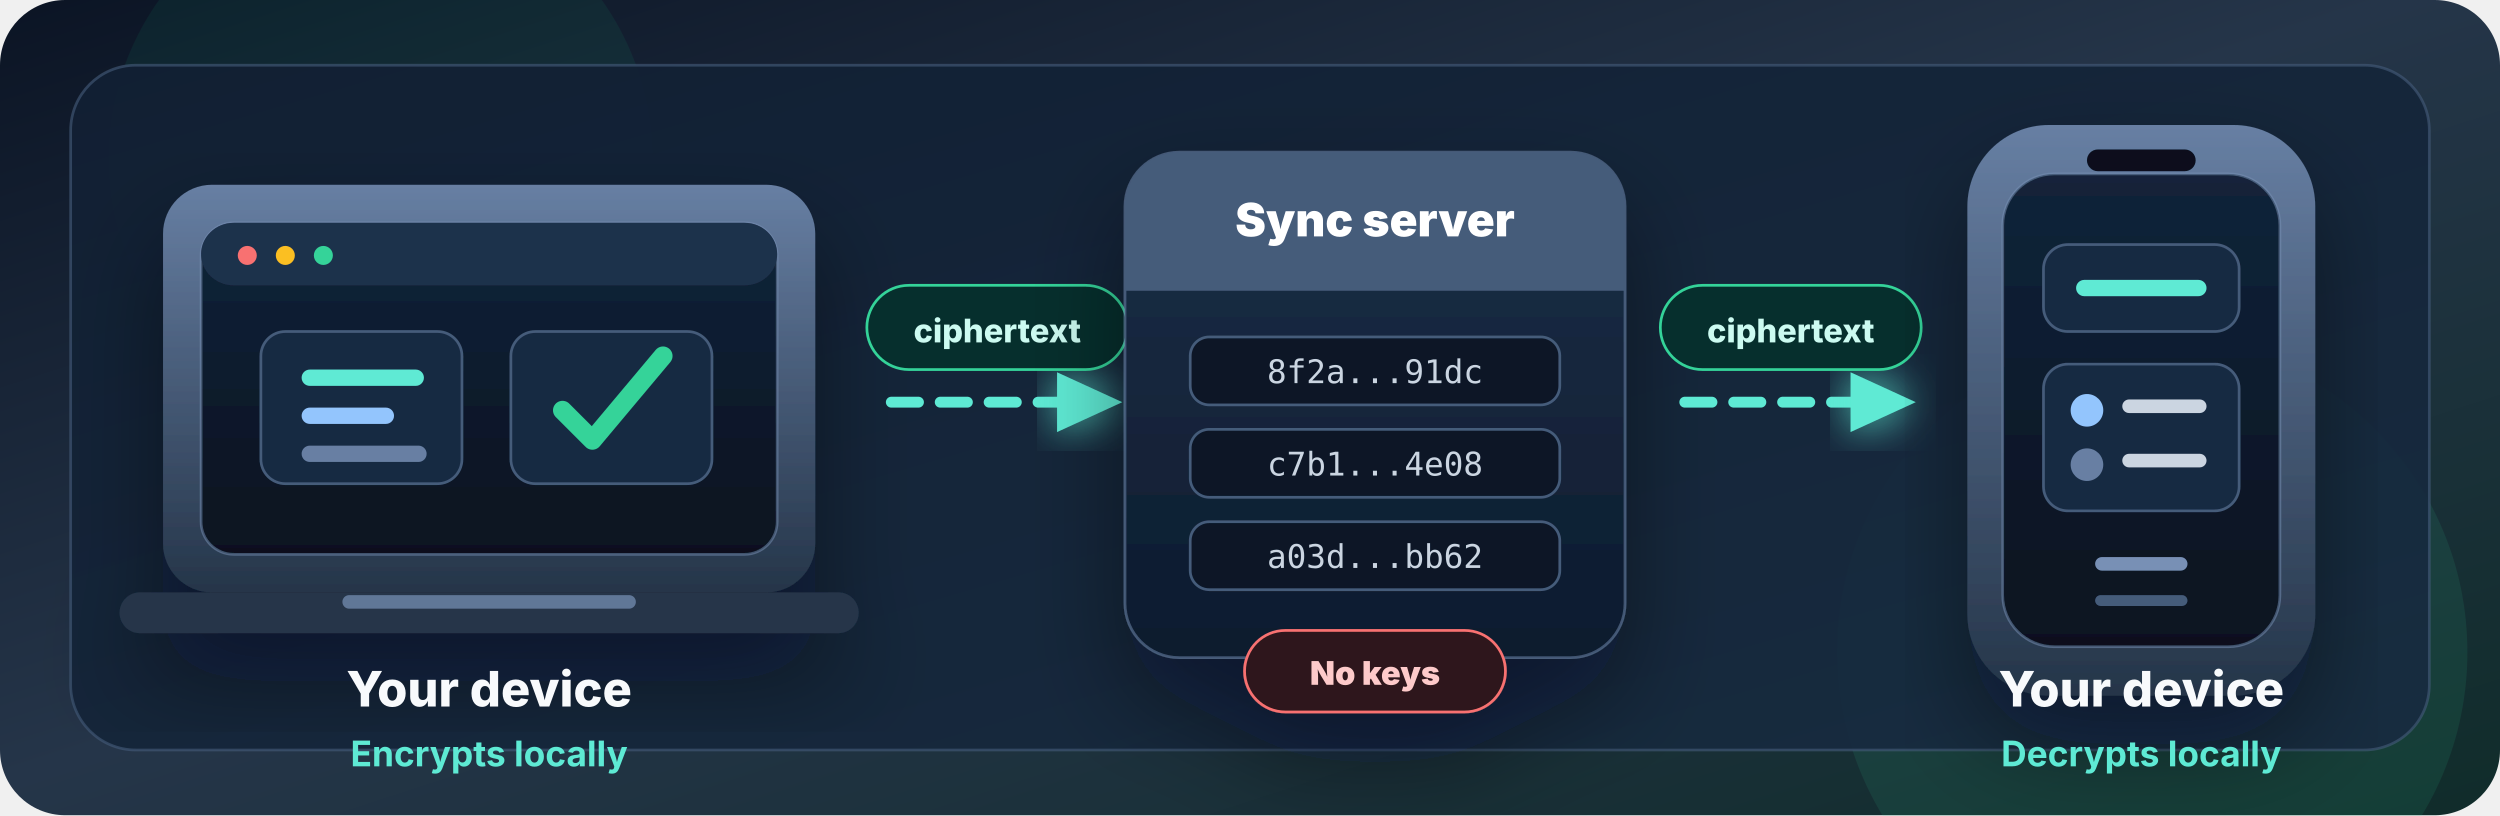
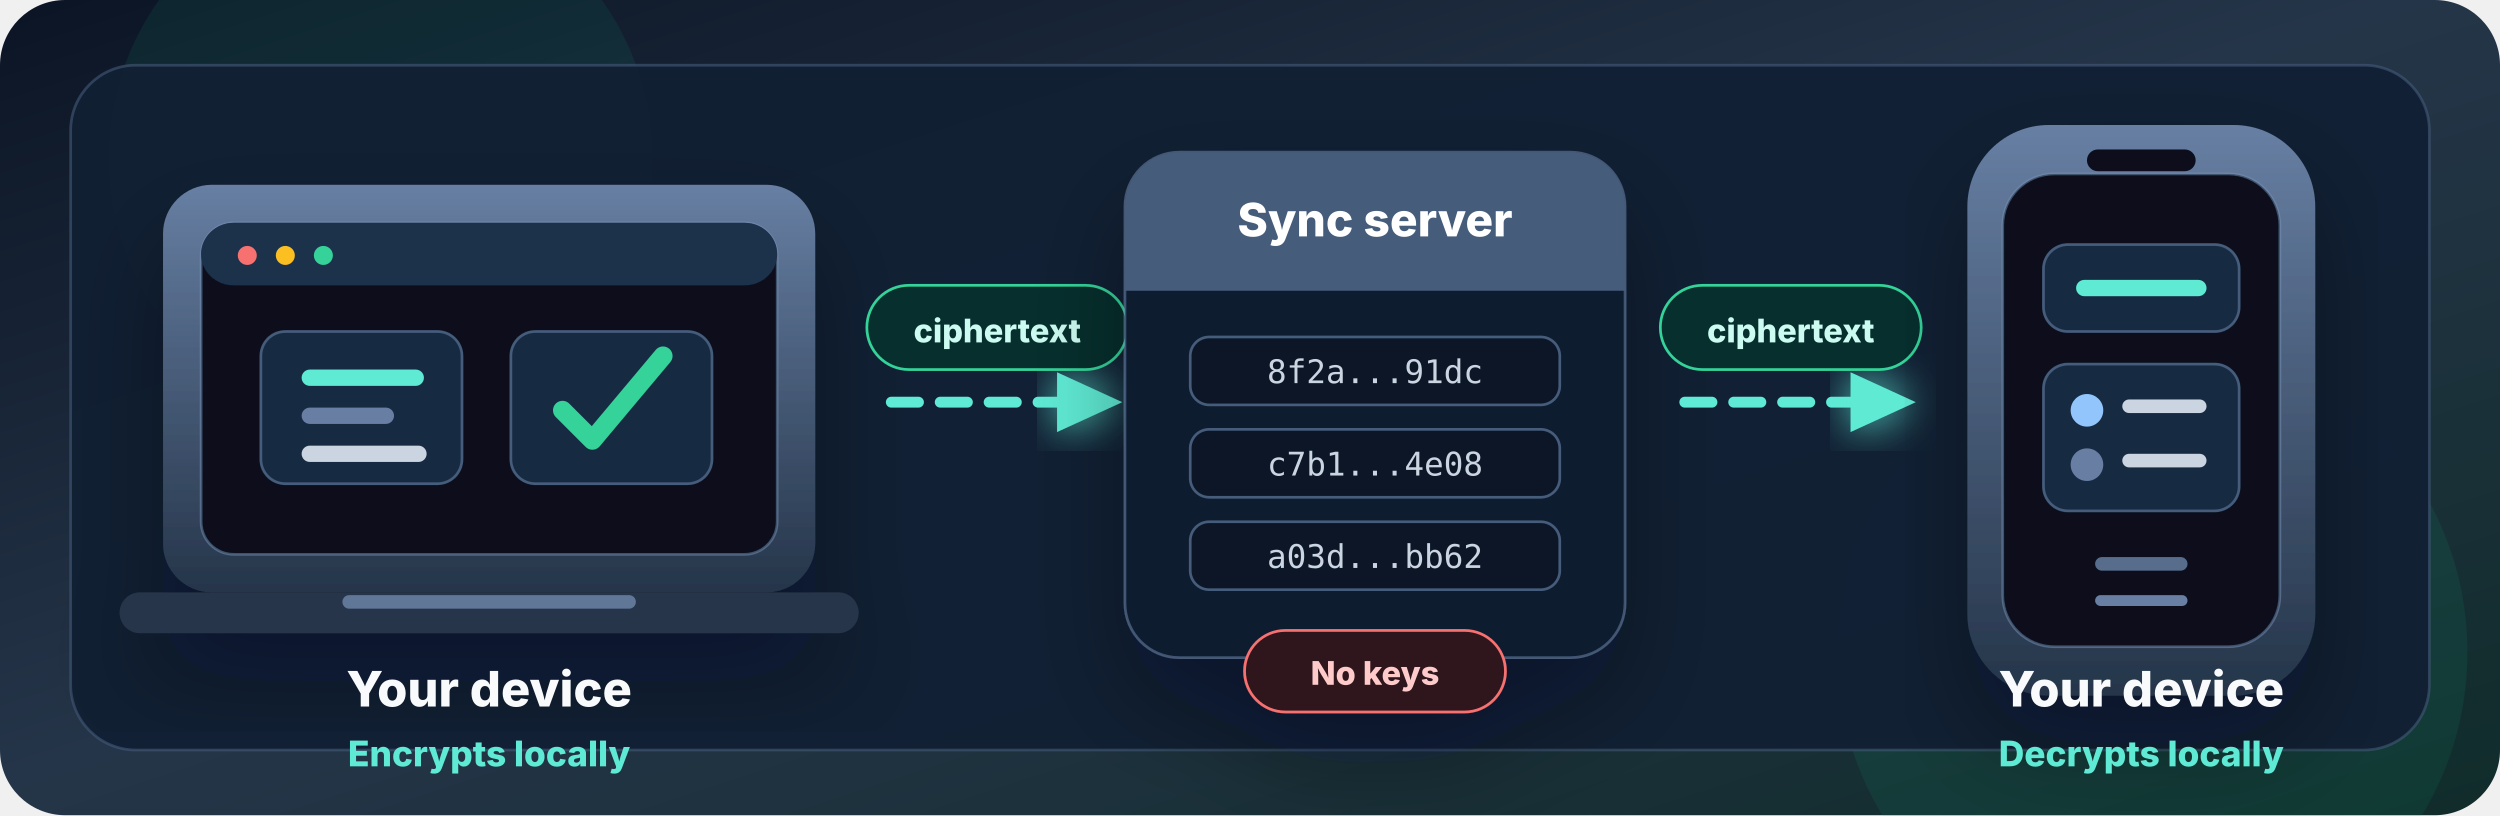
<svg xmlns="http://www.w3.org/2000/svg" viewBox="0 0 920 300" font-family="Inter, ui-sans-serif, system-ui, -apple-system, BlinkMacSystemFont, 'Segoe UI', sans-serif">
  <defs>
-     <linearGradient id="bg" x1="0" y1="0" x2="1" y2="1">
+     <linearGradient id="bgDark" x1="0" y1="0" x2="1" y2="1">
      <stop offset="0" stop-color="#0b1424" />
      <stop offset="0.48" stop-color="#253549" />
      <stop offset="1" stop-color="#102c2a" />
    </linearGradient>
-     <linearGradient id="panel" x1="0" y1="0" x2="1" y2="1">
-       <stop offset="0" stop-color="#111f33" stop-opacity="0.96" />
-       <stop offset="1" stop-color="#172b40" stop-opacity="0.92" />
+     <linearGradient id="bgLight" x1="0" y1="0" x2="1" y2="1">
+       <stop offset="0" stop-color="#f8fafc" />
+       <stop offset="0.52" stop-color="#eef6ff" />
+       <stop offset="1" stop-color="#ecfdf5" />
    </linearGradient>
-     <linearGradient id="device" x1="0" y1="0" x2="0" y2="1">
+     <linearGradient id="deviceDark" x1="0" y1="0" x2="0" y2="1">
      <stop offset="0" stop-color="#677fa3" />
      <stop offset="1" stop-color="#253549" />
    </linearGradient>
-     <linearGradient id="screen" x1="0" y1="0" x2="0" y2="1">
-       <stop offset="0" stop-color="#12243a" />
-       <stop offset="1" stop-color="#07111f" />
-     </linearGradient>
-     <linearGradient id="server" x1="0" y1="0" x2="0" y2="1">
-       <stop offset="0" stop-color="#1b2f48" />
-       <stop offset="1" stop-color="#0d1b2e" />
-     </linearGradient>
-     <linearGradient id="teal" x1="0" y1="0" x2="0" y2="1">
-       <stop offset="0" stop-color="#5eead4" />
-       <stop offset="1" stop-color="#10b981" />
+     <linearGradient id="deviceLight" x1="0" y1="0" x2="0" y2="1">
+       <stop offset="0" stop-color="#455b7a" />
+       <stop offset="1" stop-color="#253549" />
    </linearGradient>
    <filter id="shadow" x="-18%" y="-18%" width="136%" height="140%">
-       <feDropShadow dx="0" dy="18" stdDeviation="18" flood-color="#020617" flood-opacity="0.42" />
+       <feDropShadow dx="0" dy="18" stdDeviation="18" flood-color="#020617" flood-opacity="0.34" />
    </filter>
    <filter id="glow" x="-30%" y="-30%" width="160%" height="160%">
      <feGaussianBlur stdDeviation="8" result="blur" />
      <feMerge>
        <feMergeNode in="blur" />
        <feMergeNode in="SourceGraphic" />
      </feMerge>
    </filter>
  </defs>
-   <rect width="920" height="300" rx="24" fill="url(#bg)" />
-   <circle cx="140" cy="58" r="100" fill="#10b981" opacity="0.08" />
-   <circle cx="792" cy="240" r="116" fill="#34d399" opacity="0.10" />
-   <rect x="26" y="24" width="868" height="252" rx="24" fill="url(#panel)" stroke="#455b7a" stroke-opacity="0.62" />
+   <style>
+     .bg { fill: url(#bgDark); }
+     .halo { fill: #10b981; opacity: 0.09; }
+     .panel { fill: #111f33; opacity: 0.96; stroke: #455b7a; stroke-opacity: 0.62; }
+     .device { fill: url(#deviceDark); }
+     .screen { fill: #07111f; stroke: #7890b5; stroke-opacity: 0.52; }
+     .chrome { fill: #1e314c; }
+     .card { fill: #172a43; stroke: #455b7a; }
+     .server { fill: #0d1b2e; stroke: #677fa3; stroke-opacity: 0.58; }
+     .server-head { fill: #455b7a; }
+     .rack { fill: #0b1728; stroke: #455b7a; }
+     .device-base { fill: #253549; }
+     .track { fill: #7890b5; opacity: 0.72; }
+     .title { fill: #f8fafc; }
+     .accent { fill: #5eead4; }
+     .muted-line { fill: #cbd5e1; }
+     .secondary-line { fill: #677fa3; }
+     .code { fill: #cbd5e1; }
+     .arrow { stroke: #5eead4; }
+     .arrow-head { fill: #5eead4; }
+     .arrow-chip { fill: #062f2d; stroke: #34d399; }
+     .arrow-text { fill: #ccfbf1; }
+     .danger-bg { fill: #2d171b; stroke: #f87171; }
+     .danger-text { fill: #fecaca; }
+     .notch { fill: #07111f; }
+ 
+     @media (prefers-color-scheme: light) {
+       .bg { fill: url(#bgLight); }
+       .halo { opacity: 0.10; }
+       .panel { fill: #ffffff; opacity: 0.86; stroke: #c7d5e5; stroke-opacity: 1; }
+       .device { fill: url(#deviceLight); }
+       .screen { fill: #f8fafc; stroke: #c7d5e5; stroke-opacity: 1; }
+       .chrome { fill: #e2e8f0; }
+       .card { fill: #ffffff; stroke: #d6e3f0; }
+       .server { fill: #ffffff; stroke: #c7d5e5; stroke-opacity: 1; }
+       .server-head { fill: #253549; }
+       .rack { fill: #f1f5f9; stroke: #d6e3f0; }
+       .device-base { fill: #253549; }
+       .title { fill: #0f172a; }
+       .accent { fill: #047857; }
+       .muted-line { fill: #64748b; }
+       .secondary-line { fill: #93c5fd; }
+       .code { fill: #64748b; }
+       .arrow { stroke: #10b981; }
+       .arrow-head { fill: #10b981; }
+       .arrow-chip { fill: #ecfdf5; stroke: #34d399; }
+       .arrow-text { fill: #047857; }
+       .danger-bg { fill: #fef2f2; stroke: #f87171; }
+       .danger-text { fill: #b91c1c; }
+       .notch { fill: #172033; }
+     }
+   </style>
+   <rect class="bg" width="920" height="300" rx="24" />
+   <circle class="halo" cx="140" cy="58" r="100" />
+   <circle class="halo" cx="792" cy="240" r="116" />
+   <rect class="panel" x="26" y="24" width="868" height="252" rx="24" />
  <g filter="url(#shadow)">
-     <rect x="60" y="68" width="240" height="150" rx="18" fill="url(#device)" />
-     <rect x="74" y="82" width="212" height="122" rx="12" fill="url(#screen)" stroke="#7890b5" stroke-opacity="0.52" />
-     <rect x="74" y="82" width="212" height="23" rx="12" fill="#1e314c" />
+     <rect class="device" x="60" y="68" width="240" height="150" rx="18" />
+     <rect class="screen" x="74" y="82" width="212" height="122" rx="12" />
+     <rect class="chrome" x="74" y="82" width="212" height="23" rx="12" />
    <circle cx="91" cy="94" r="3.5" fill="#f87171" />
    <circle cx="105" cy="94" r="3.5" fill="#fbbf24" />
    <circle cx="119" cy="94" r="3.5" fill="#34d399" />
-     <rect x="96" y="122" width="74" height="56" rx="9" fill="#172a43" stroke="#455b7a" />
+     <rect class="card" x="96" y="122" width="74" height="56" rx="9" />
    <rect x="111" y="136" width="45" height="6" rx="3" fill="#5eead4" />
-     <rect x="111" y="150" width="34" height="6" rx="3" fill="#93c5fd" />
-     <rect x="111" y="164" width="46" height="6" rx="3" fill="#677fa3" />
-     <rect x="188" y="122" width="74" height="56" rx="9" fill="#172a43" stroke="#455b7a" />
+     <rect class="secondary-line" x="111" y="150" width="34" height="6" rx="3" />
+     <rect class="muted-line" x="111" y="164" width="46" height="6" rx="3" />
+     <rect class="card" x="188" y="122" width="74" height="56" rx="9" />
    <path d="M207 151 l11 11 26 -31" fill="none" stroke="#34d399" stroke-width="7" stroke-linecap="round" stroke-linejoin="round" />
-     <rect x="44" y="218" width="272" height="15" rx="7.5" fill="#253549" />
-     <rect x="126" y="219" width="108" height="5" rx="2.5" fill="#7890b5" opacity="0.72" />
+     <rect class="device-base" x="44" y="218" width="272" height="15" rx="7.5" />
+     <rect class="track" x="126" y="219" width="108" height="5" rx="2.5" />
  </g>
-   <text x="180" y="260" text-anchor="middle" font-size="18" font-weight="800" fill="#f8fafc">Your device</text>
-   <text x="180" y="282" text-anchor="middle" font-size="13" font-weight="750" fill="#5eead4">Encrypts locally</text>
-   <path d="M328 148 H391" stroke="#5eead4" stroke-width="4" stroke-linecap="round" stroke-dasharray="10 8" />
-   <path d="M389 137 L413 148 L389 159 Z" fill="#5eead4" filter="url(#glow)" />
-   <rect x="319" y="105" width="96" height="31" rx="15.5" fill="#062f2d" stroke="#34d399" />
-   <text x="367" y="126" text-anchor="middle" font-size="12" font-weight="800" fill="#ccfbf1">ciphertext</text>
+   <text class="title" x="180" y="260" text-anchor="middle" font-size="18" font-weight="800">Your device</text>
+   <text class="accent" x="180" y="282" text-anchor="middle" font-size="13" font-weight="800">Encrypts locally</text>
+   <path class="arrow" d="M328 148 H391" stroke-width="4" stroke-linecap="round" stroke-dasharray="10 8" />
+   <path class="arrow-head" d="M389 137 L413 148 L389 159 Z" filter="url(#glow)" />
+   <rect class="arrow-chip" x="319" y="105" width="96" height="31" rx="15.5" />
+   <text class="arrow-text" x="367" y="126" text-anchor="middle" font-size="12" font-weight="800">ciphertext</text>
  <g filter="url(#shadow)">
-     <rect x="414" y="56" width="184" height="186" rx="20" fill="url(#server)" stroke="#677fa3" stroke-opacity="0.58" />
-     <rect x="414" y="56" width="184" height="50" rx="20" fill="#455b7a" />
-     <rect x="414" y="87" width="184" height="20" fill="#455b7a" />
-     <text x="506" y="87" text-anchor="middle" fill="#ffffff" font-size="17" font-weight="850">Sync server</text>
-     <rect x="438" y="124" width="136" height="25" rx="7" fill="#0b1728" stroke="#455b7a" />
-     <rect x="438" y="158" width="136" height="25" rx="7" fill="#0b1728" stroke="#455b7a" />
-     <rect x="438" y="192" width="136" height="25" rx="7" fill="#0b1728" stroke="#455b7a" />
-     <text x="506" y="141" text-anchor="middle" font-size="12" font-family="ui-monospace, SFMono-Regular, Menlo, Consolas, monospace" fill="#cbd5e1">8f2a...91dc</text>
-     <text x="506" y="175" text-anchor="middle" font-size="12" font-family="ui-monospace, SFMono-Regular, Menlo, Consolas, monospace" fill="#cbd5e1">c7b1...4e08</text>
-     <text x="506" y="209" text-anchor="middle" font-size="12" font-family="ui-monospace, SFMono-Regular, Menlo, Consolas, monospace" fill="#cbd5e1">a03d...bb62</text>
-     <rect x="458" y="232" width="96" height="30" rx="15" fill="#2d171b" stroke="#f87171" />
-     <text x="506" y="252" text-anchor="middle" font-size="12" font-weight="900" fill="#fecaca">No keys</text>
+     <rect class="server" x="414" y="56" width="184" height="186" rx="20" />
+     <rect class="server-head" x="414" y="56" width="184" height="50" rx="20" />
+     <rect class="server-head" x="414" y="87" width="184" height="20" />
+     <text x="506" y="87" text-anchor="middle" fill="#ffffff" font-size="17" font-weight="800">Sync server</text>
+     <rect class="rack" x="438" y="124" width="136" height="25" rx="7" />
+     <rect class="rack" x="438" y="158" width="136" height="25" rx="7" />
+     <rect class="rack" x="438" y="192" width="136" height="25" rx="7" />
+     <text class="code" x="506" y="141" text-anchor="middle" font-size="12" font-family="ui-monospace, SFMono-Regular, Menlo, Consolas, monospace">8f2a...91dc</text>
+     <text class="code" x="506" y="175" text-anchor="middle" font-size="12" font-family="ui-monospace, SFMono-Regular, Menlo, Consolas, monospace">c7b1...4e08</text>
+     <text class="code" x="506" y="209" text-anchor="middle" font-size="12" font-family="ui-monospace, SFMono-Regular, Menlo, Consolas, monospace">a03d...bb62</text>
+     <rect class="danger-bg" x="458" y="232" width="96" height="30" rx="15" />
+     <text class="danger-text" x="506" y="252" text-anchor="middle" font-size="12" font-weight="800">No keys</text>
  </g>
-   <path d="M620 148 H683" stroke="#5eead4" stroke-width="4" stroke-linecap="round" stroke-dasharray="10 8" />
-   <path d="M681 137 L705 148 L681 159 Z" fill="#5eead4" filter="url(#glow)" />
-   <rect x="611" y="105" width="96" height="31" rx="15.5" fill="#062f2d" stroke="#34d399" />
-   <text x="659" y="126" text-anchor="middle" font-size="12" font-weight="800" fill="#ccfbf1">ciphertext</text>
+   <path class="arrow" d="M620 148 H683" stroke-width="4" stroke-linecap="round" stroke-dasharray="10 8" />
+   <path class="arrow-head" d="M681 137 L705 148 L681 159 Z" filter="url(#glow)" />
+   <rect class="arrow-chip" x="611" y="105" width="96" height="31" rx="15.5" />
+   <text class="arrow-text" x="659" y="126" text-anchor="middle" font-size="12" font-weight="800">ciphertext</text>
  <g filter="url(#shadow)">
-     <rect x="724" y="46" width="128" height="210" rx="30" fill="url(#device)" />
-     <rect x="737" y="64" width="102" height="174" rx="19" fill="url(#screen)" stroke="#7890b5" stroke-opacity="0.52" />
-     <rect x="768" y="55" width="40" height="8" rx="4" fill="#07111f" />
-     <rect x="752" y="90" width="72" height="32" rx="9" fill="#172a43" stroke="#455b7a" />
+     <rect class="device" x="724" y="46" width="128" height="210" rx="30" />
+     <rect class="screen" x="737" y="64" width="102" height="174" rx="19" />
+     <rect class="notch" x="768" y="55" width="40" height="8" rx="4" />
+     <rect class="card" x="752" y="90" width="72" height="32" rx="9" />
    <rect x="764" y="103" width="48" height="6" rx="3" fill="#5eead4" />
-     <rect x="752" y="134" width="72" height="54" rx="9" fill="#172a43" stroke="#455b7a" />
+     <rect class="card" x="752" y="134" width="72" height="54" rx="9" />
    <circle cx="768" cy="151" r="6" fill="#93c5fd" />
-     <rect x="781" y="147" width="31" height="5" rx="2.5" fill="#cbd5e1" />
+     <rect class="muted-line" x="781" y="147" width="31" height="5" rx="2.5" />
    <circle cx="768" cy="171" r="6" fill="#677fa3" />
-     <rect x="781" y="167" width="31" height="5" rx="2.5" fill="#cbd5e1" />
-     <rect x="771" y="205" width="34" height="5" rx="2.5" fill="#7890b5" />
-     <rect x="771" y="219" width="34" height="4" rx="2" fill="#455b7a" />
+     <rect class="muted-line" x="781" y="167" width="31" height="5" rx="2.5" />
+     <rect class="track" x="771" y="205" width="34" height="5" rx="2.5" />
+     <rect class="secondary-line" x="771" y="219" width="34" height="4" rx="2" />
  </g>
-   <text x="788" y="260" text-anchor="middle" font-size="18" font-weight="800" fill="#f8fafc">Your device</text>
-   <text x="788" y="282" text-anchor="middle" font-size="13" font-weight="750" fill="#5eead4">Decrypts locally</text>
+   <text class="title" x="788" y="260" text-anchor="middle" font-size="18" font-weight="800">Your device</text>
+   <text class="accent" x="788" y="282" text-anchor="middle" font-size="13" font-weight="800">Decrypts locally</text>
</svg>
